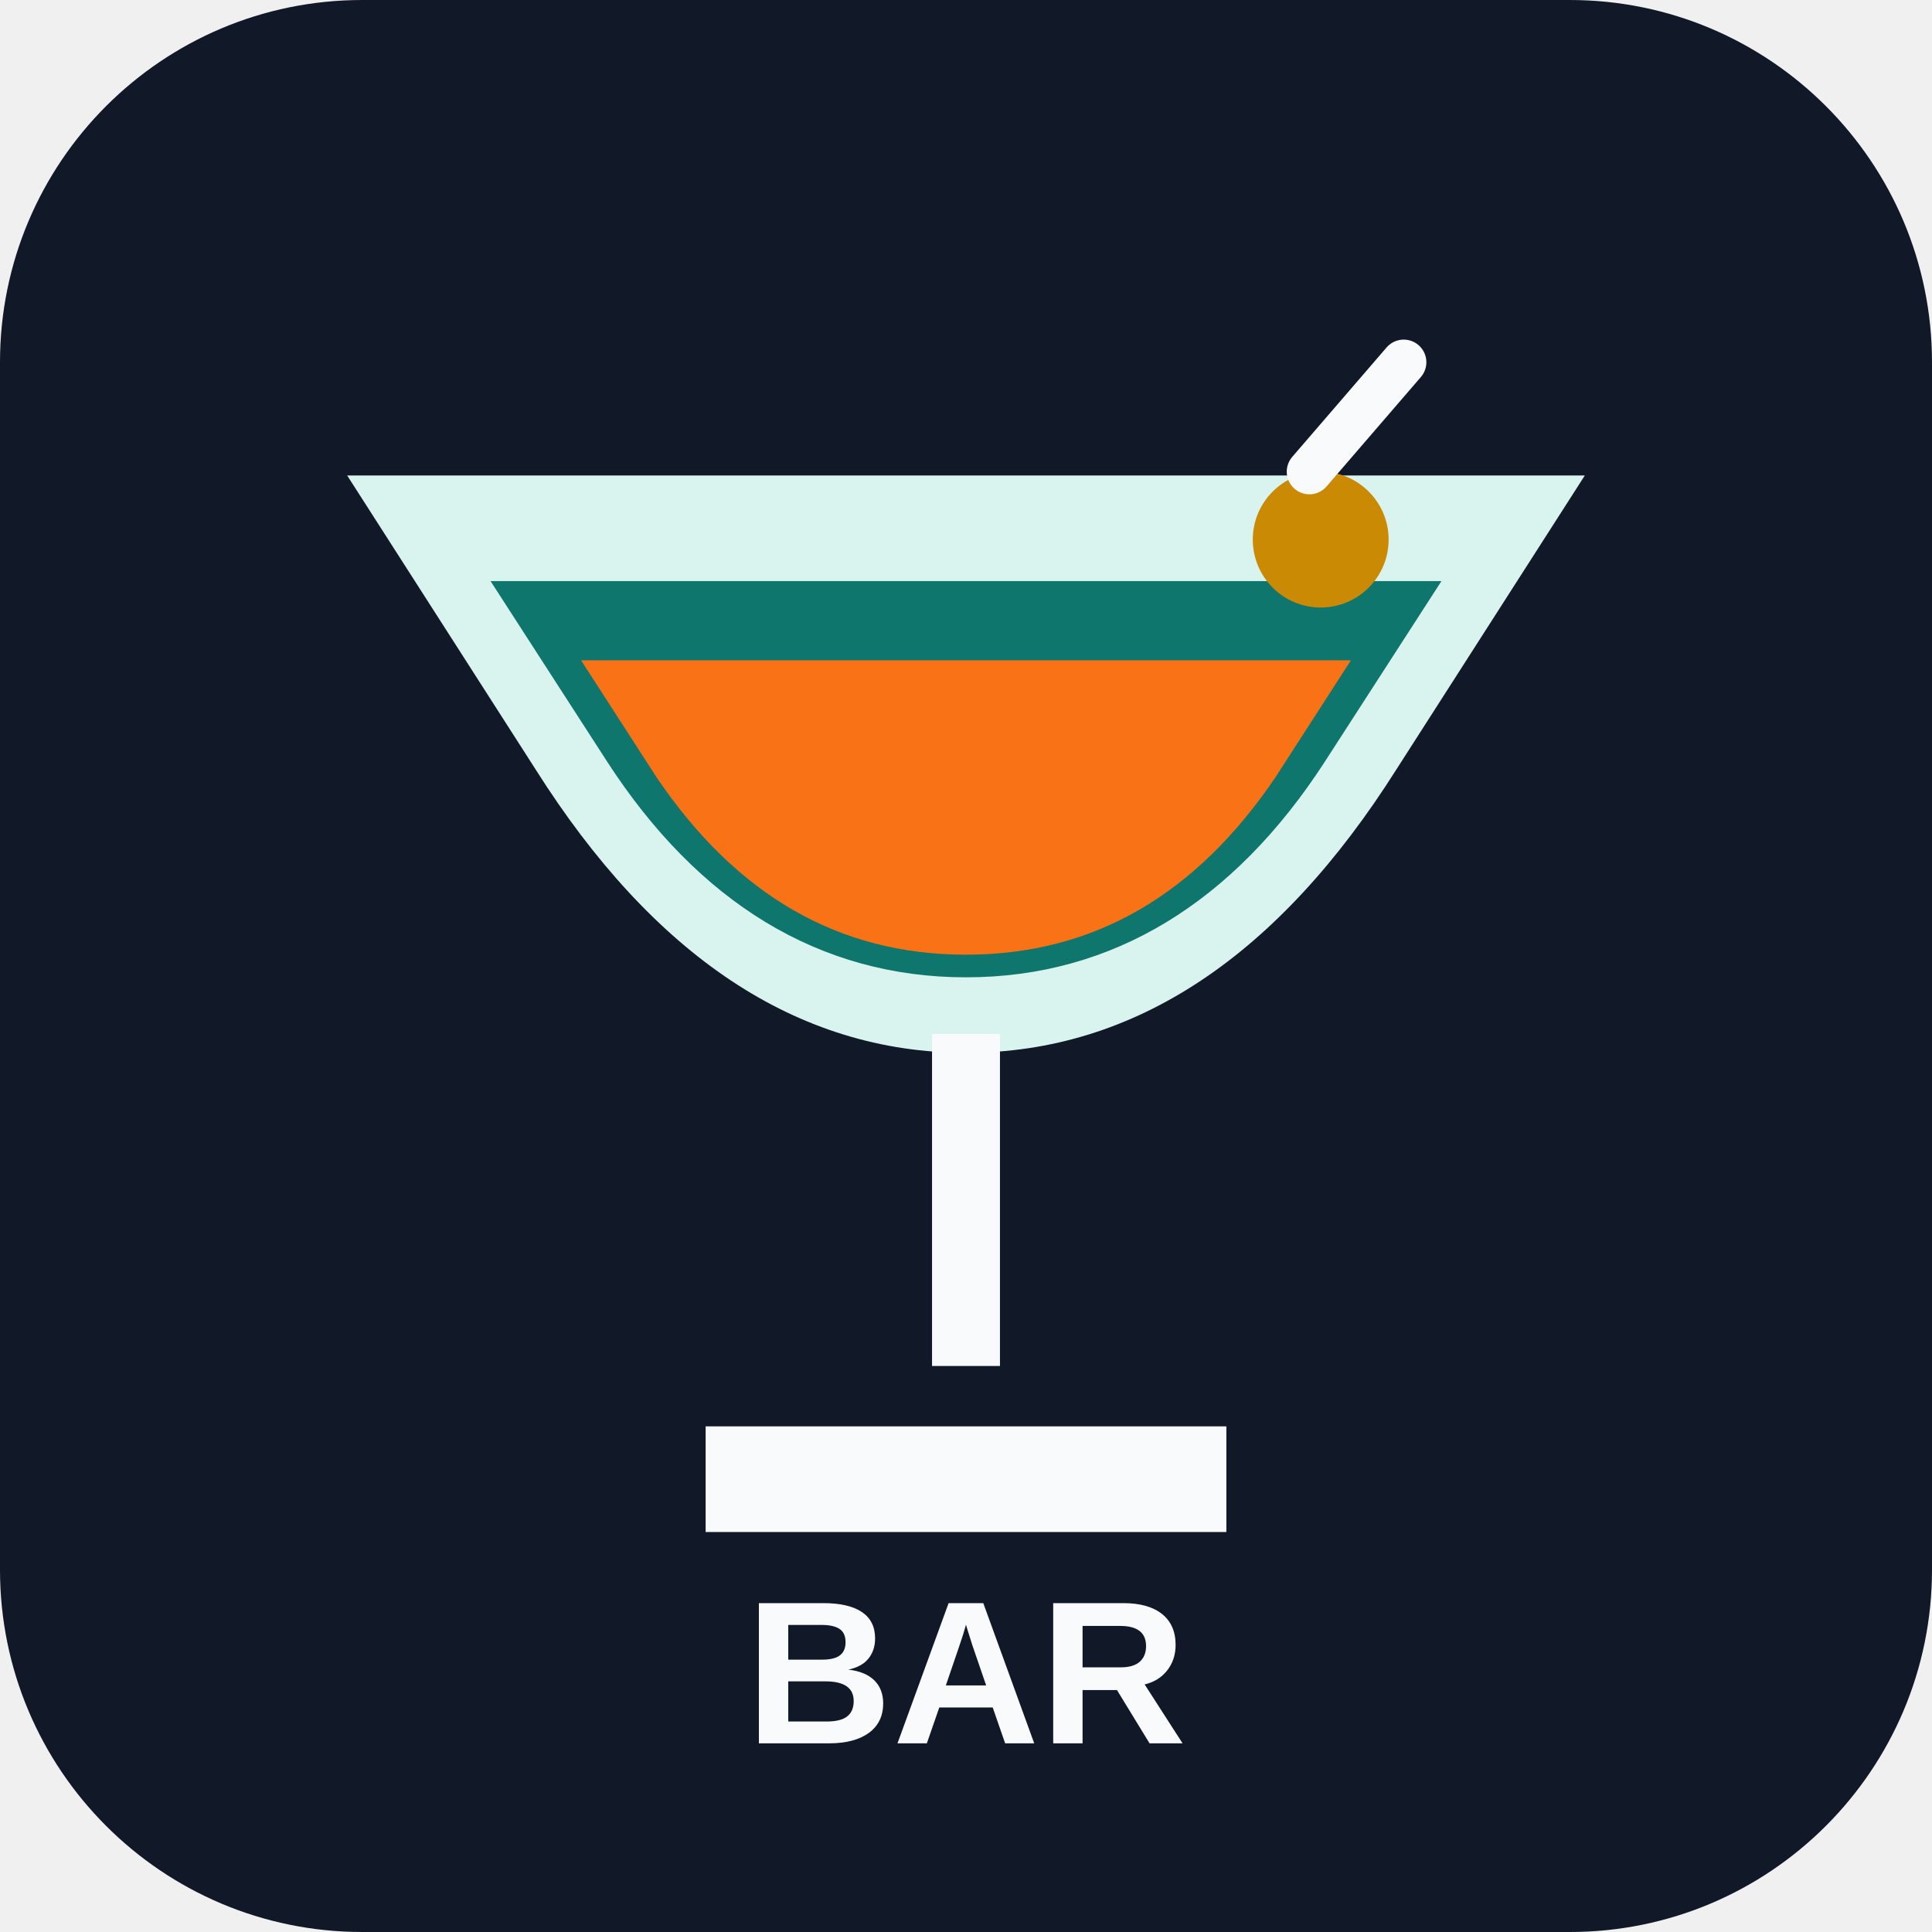
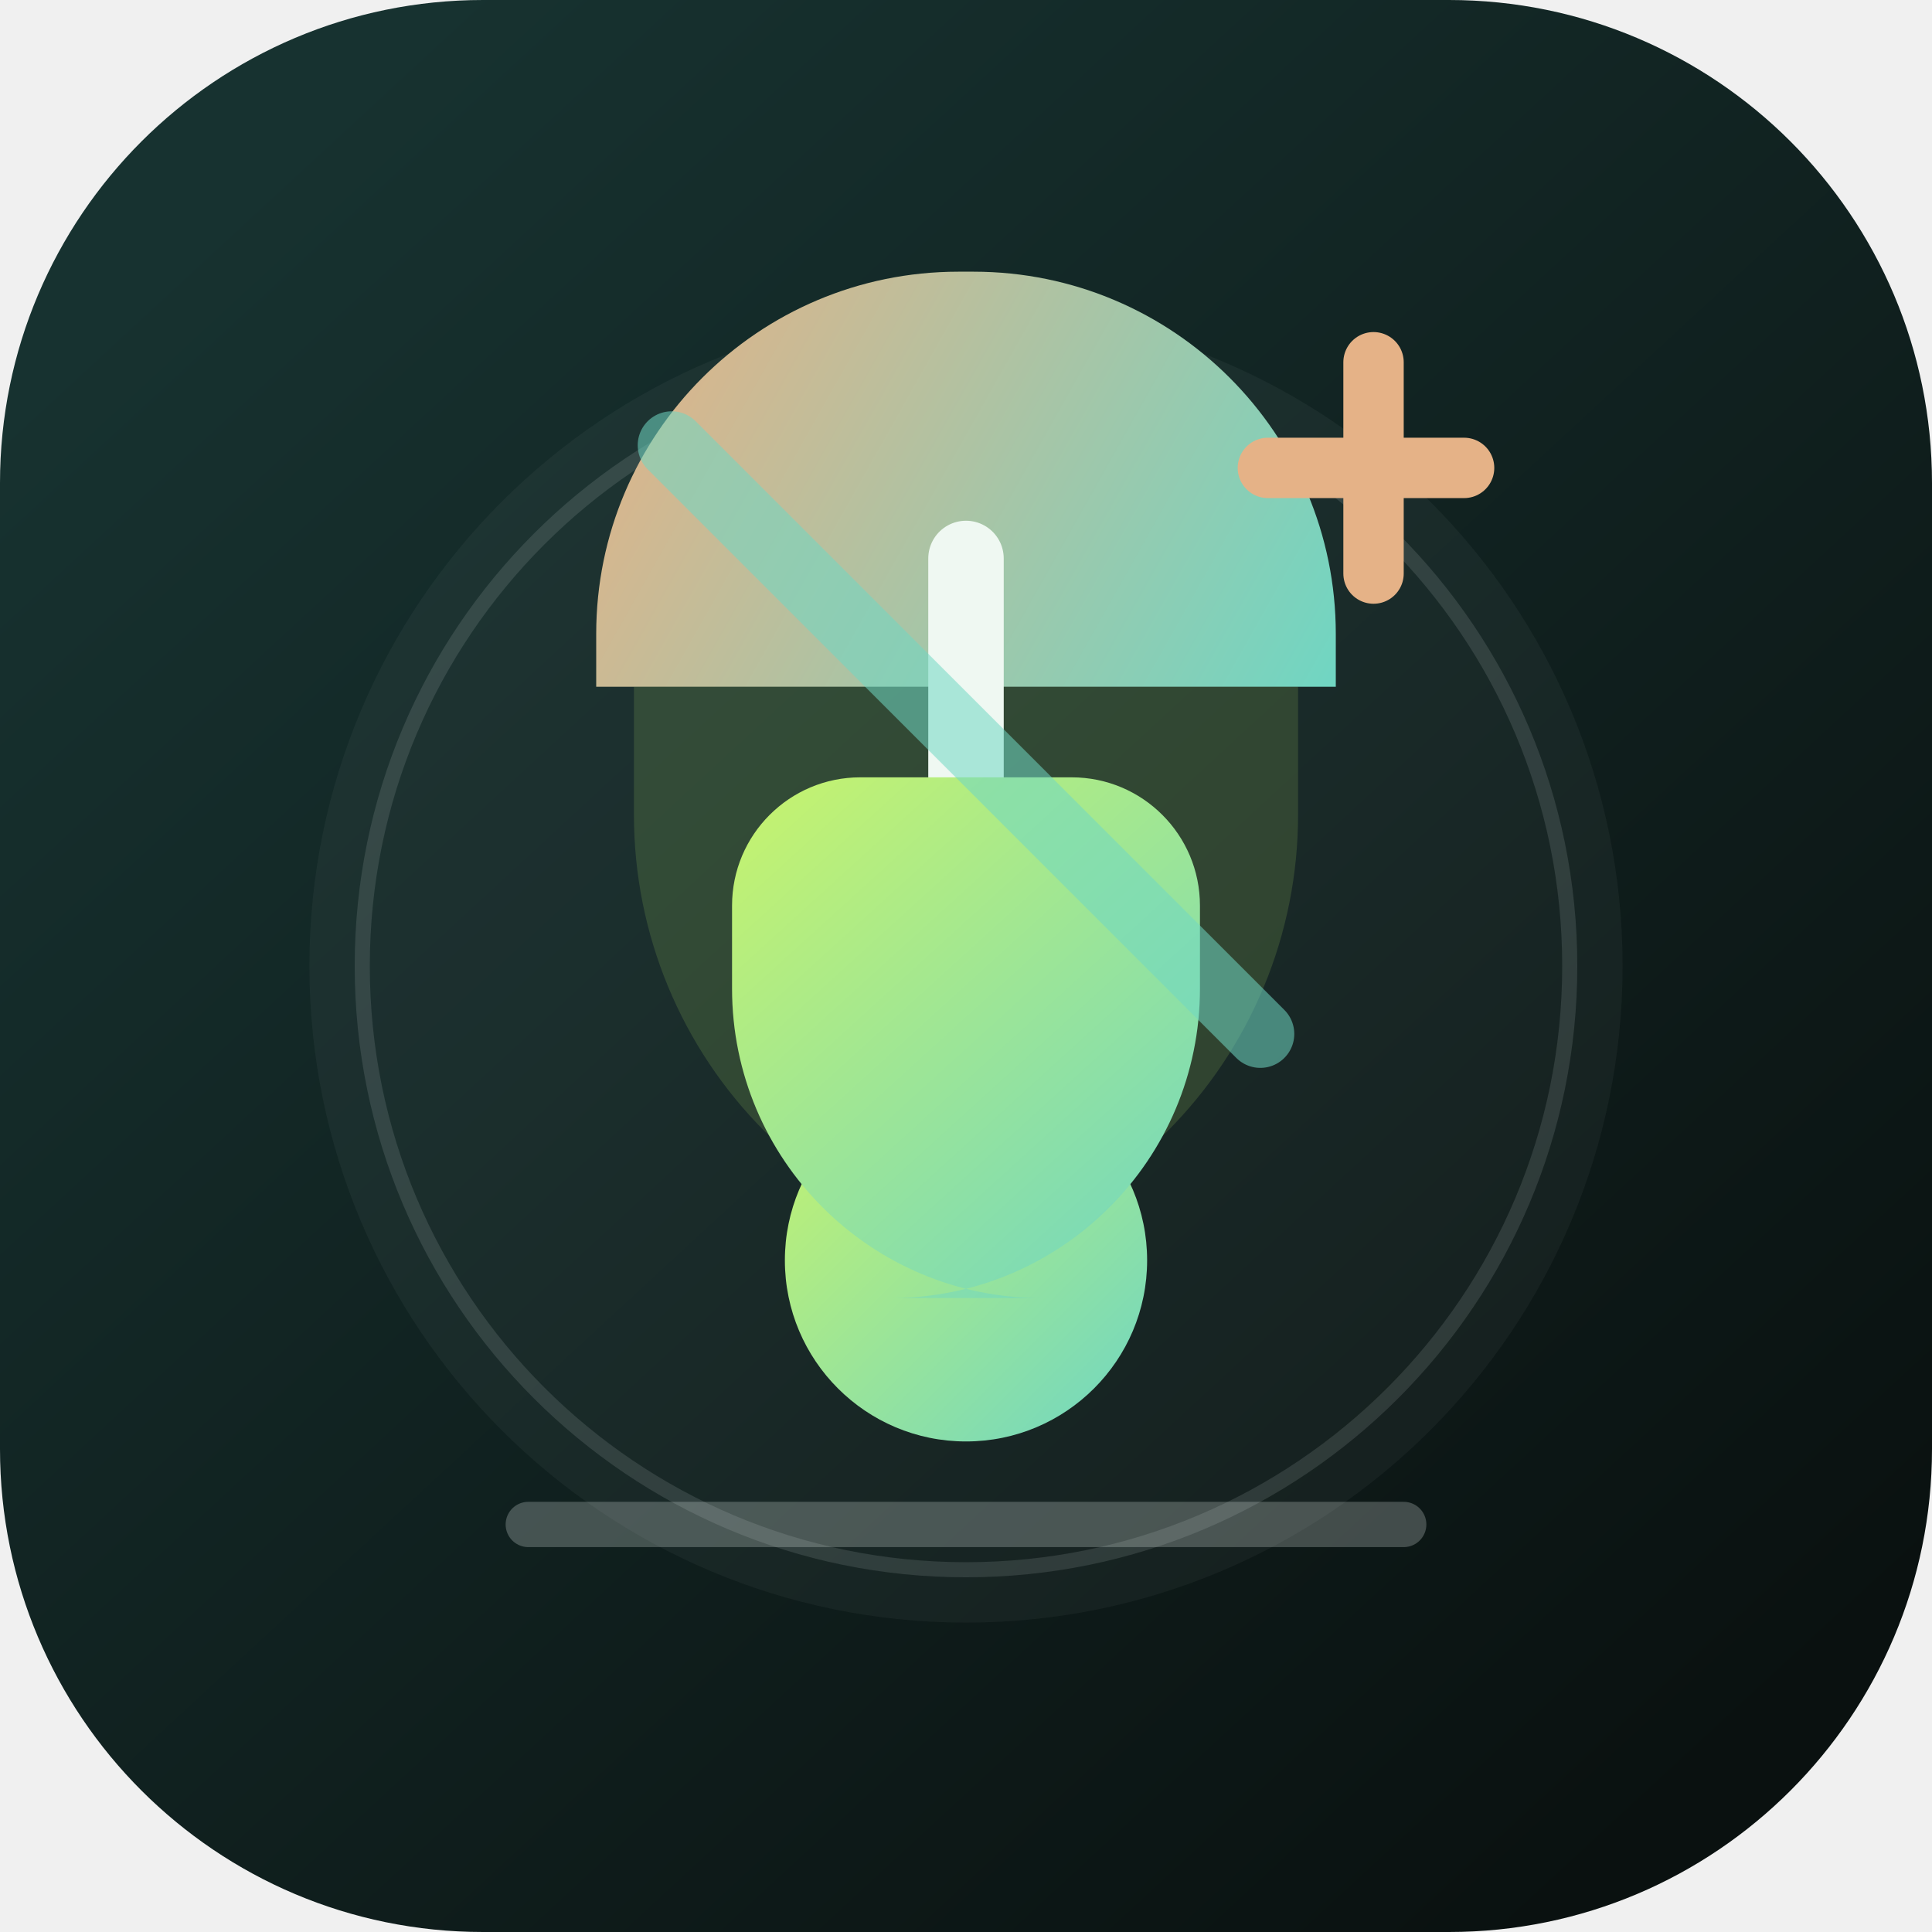
- <svg xmlns="http://www.w3.org/2000/svg" viewBox="0 0 512 512" role="img" aria-label="BAR FLAVOUR">
-   <rect width="512" height="512" rx="96" fill="#111827" />
-   <path d="M92 126h328l-50 78c-31 49-69 75-114 75s-83-26-114-75l-50-78Z" fill="#d9f4ef" />
-   <path d="M130 154h252l-31 48c-24 37-56 57-95 57s-71-20-95-57l-31-48Z" fill="#0f766e" />
-   <path d="M154 175h204l-20 31c-21 31-48 47-82 47s-61-16-82-47l-20-31Z" fill="#f97316" />
-   <path d="M247 274h18v88h-18z" fill="#f8fafc" />
-   <path d="M187 378h138v28H187z" fill="#f8fafc" />
-   <circle cx="350" cy="143" r="18" fill="#ca8a04" />
-   <path d="M347 125 372 96" stroke="#f8fafc" stroke-width="12" stroke-linecap="round" />
-   <text x="256" y="462" text-anchor="middle" fill="#f8fafc" font-family="Avenir Next, Arial, sans-serif" font-size="54" font-weight="800">BAR</text>
+ <svg xmlns="http://www.w3.org/2000/svg" width="512" height="512" viewBox="0 0 512 512" fill="none">
+   <rect width="512" height="512" rx="128" fill="url(#bg)" />
+   <circle cx="256" cy="256" r="174" fill="#FFFFFF" fill-opacity="0.04" />
+   <circle cx="256" cy="256" r="160" stroke="#EFF8F2" stroke-opacity="0.12" stroke-width="4" />
+   <path d="M158 168C158 114.98 200.98 72 254 72H258C311.02 72 354 114.98 354 168V182H158V168Z" fill="url(#cap)" />
+   <path d="M168 182H344V216C344 247.48 331.495 277.671 309.243 299.923C286.991 322.175 256.8 334.68 225.32 334.68H286.68C255.2 334.68 225.009 322.175 202.757 299.923C180.505 277.671 168 247.48 168 216V182Z" fill="#C6F36E" fill-opacity="0.14" />
+   <path d="M256 148V286" stroke="#EFF8F2" stroke-width="20" stroke-linecap="round" />
+   <path d="M256 286C229.49 286 208 307.49 208 334C208 360.51 229.49 382 256 382C282.51 382 304 360.51 304 334C304 307.49 282.51 286 256 286Z" fill="url(#orb)" />
+   <path d="M194 240C194 221.223 209.223 206 228 206H284C302.777 206 318 221.223 318 240V262C318 307.287 281.287 344 236 344H276C230.713 344 194 307.287 194 262V240Z" fill="url(#liquid)" />
+   <path d="M178 118L334 274" stroke="#6FD6C3" stroke-opacity="0.55" stroke-width="18" stroke-linecap="round" />
+   <path d="M336 124L388 124" stroke="#E5B287" stroke-width="16" stroke-linecap="round" />
+   <path d="M364 96L364 152" stroke="#E5B287" stroke-width="16" stroke-linecap="round" />
+   <path d="M140 404H372" stroke="#EFF8F2" stroke-opacity="0.24" stroke-width="12" stroke-linecap="round" />
+   <defs>
+     <linearGradient id="bg" x1="62" y1="50" x2="452" y2="472" gradientUnits="userSpaceOnUse">
+       <stop stop-color="#173230" />
+       <stop offset="1" stop-color="#0A1110" />
+     </linearGradient>
+     <linearGradient id="cap" x1="160" y1="80" x2="352" y2="188" gradientUnits="userSpaceOnUse">
+       <stop stop-color="#E5B287" />
+       <stop offset="1" stop-color="#6FD6C3" />
+     </linearGradient>
+     <linearGradient id="orb" x1="208" y1="286" x2="304" y2="382" gradientUnits="userSpaceOnUse">
+       <stop stop-color="#C6F36E" />
+       <stop offset="1" stop-color="#6FD6C3" />
+     </linearGradient>
+     <linearGradient id="liquid" x1="196" y1="210" x2="318" y2="344" gradientUnits="userSpaceOnUse">
+       <stop stop-color="#C6F36E" />
+       <stop offset="1" stop-color="#6FD6C3" />
+     </linearGradient>
+   </defs>
</svg>
